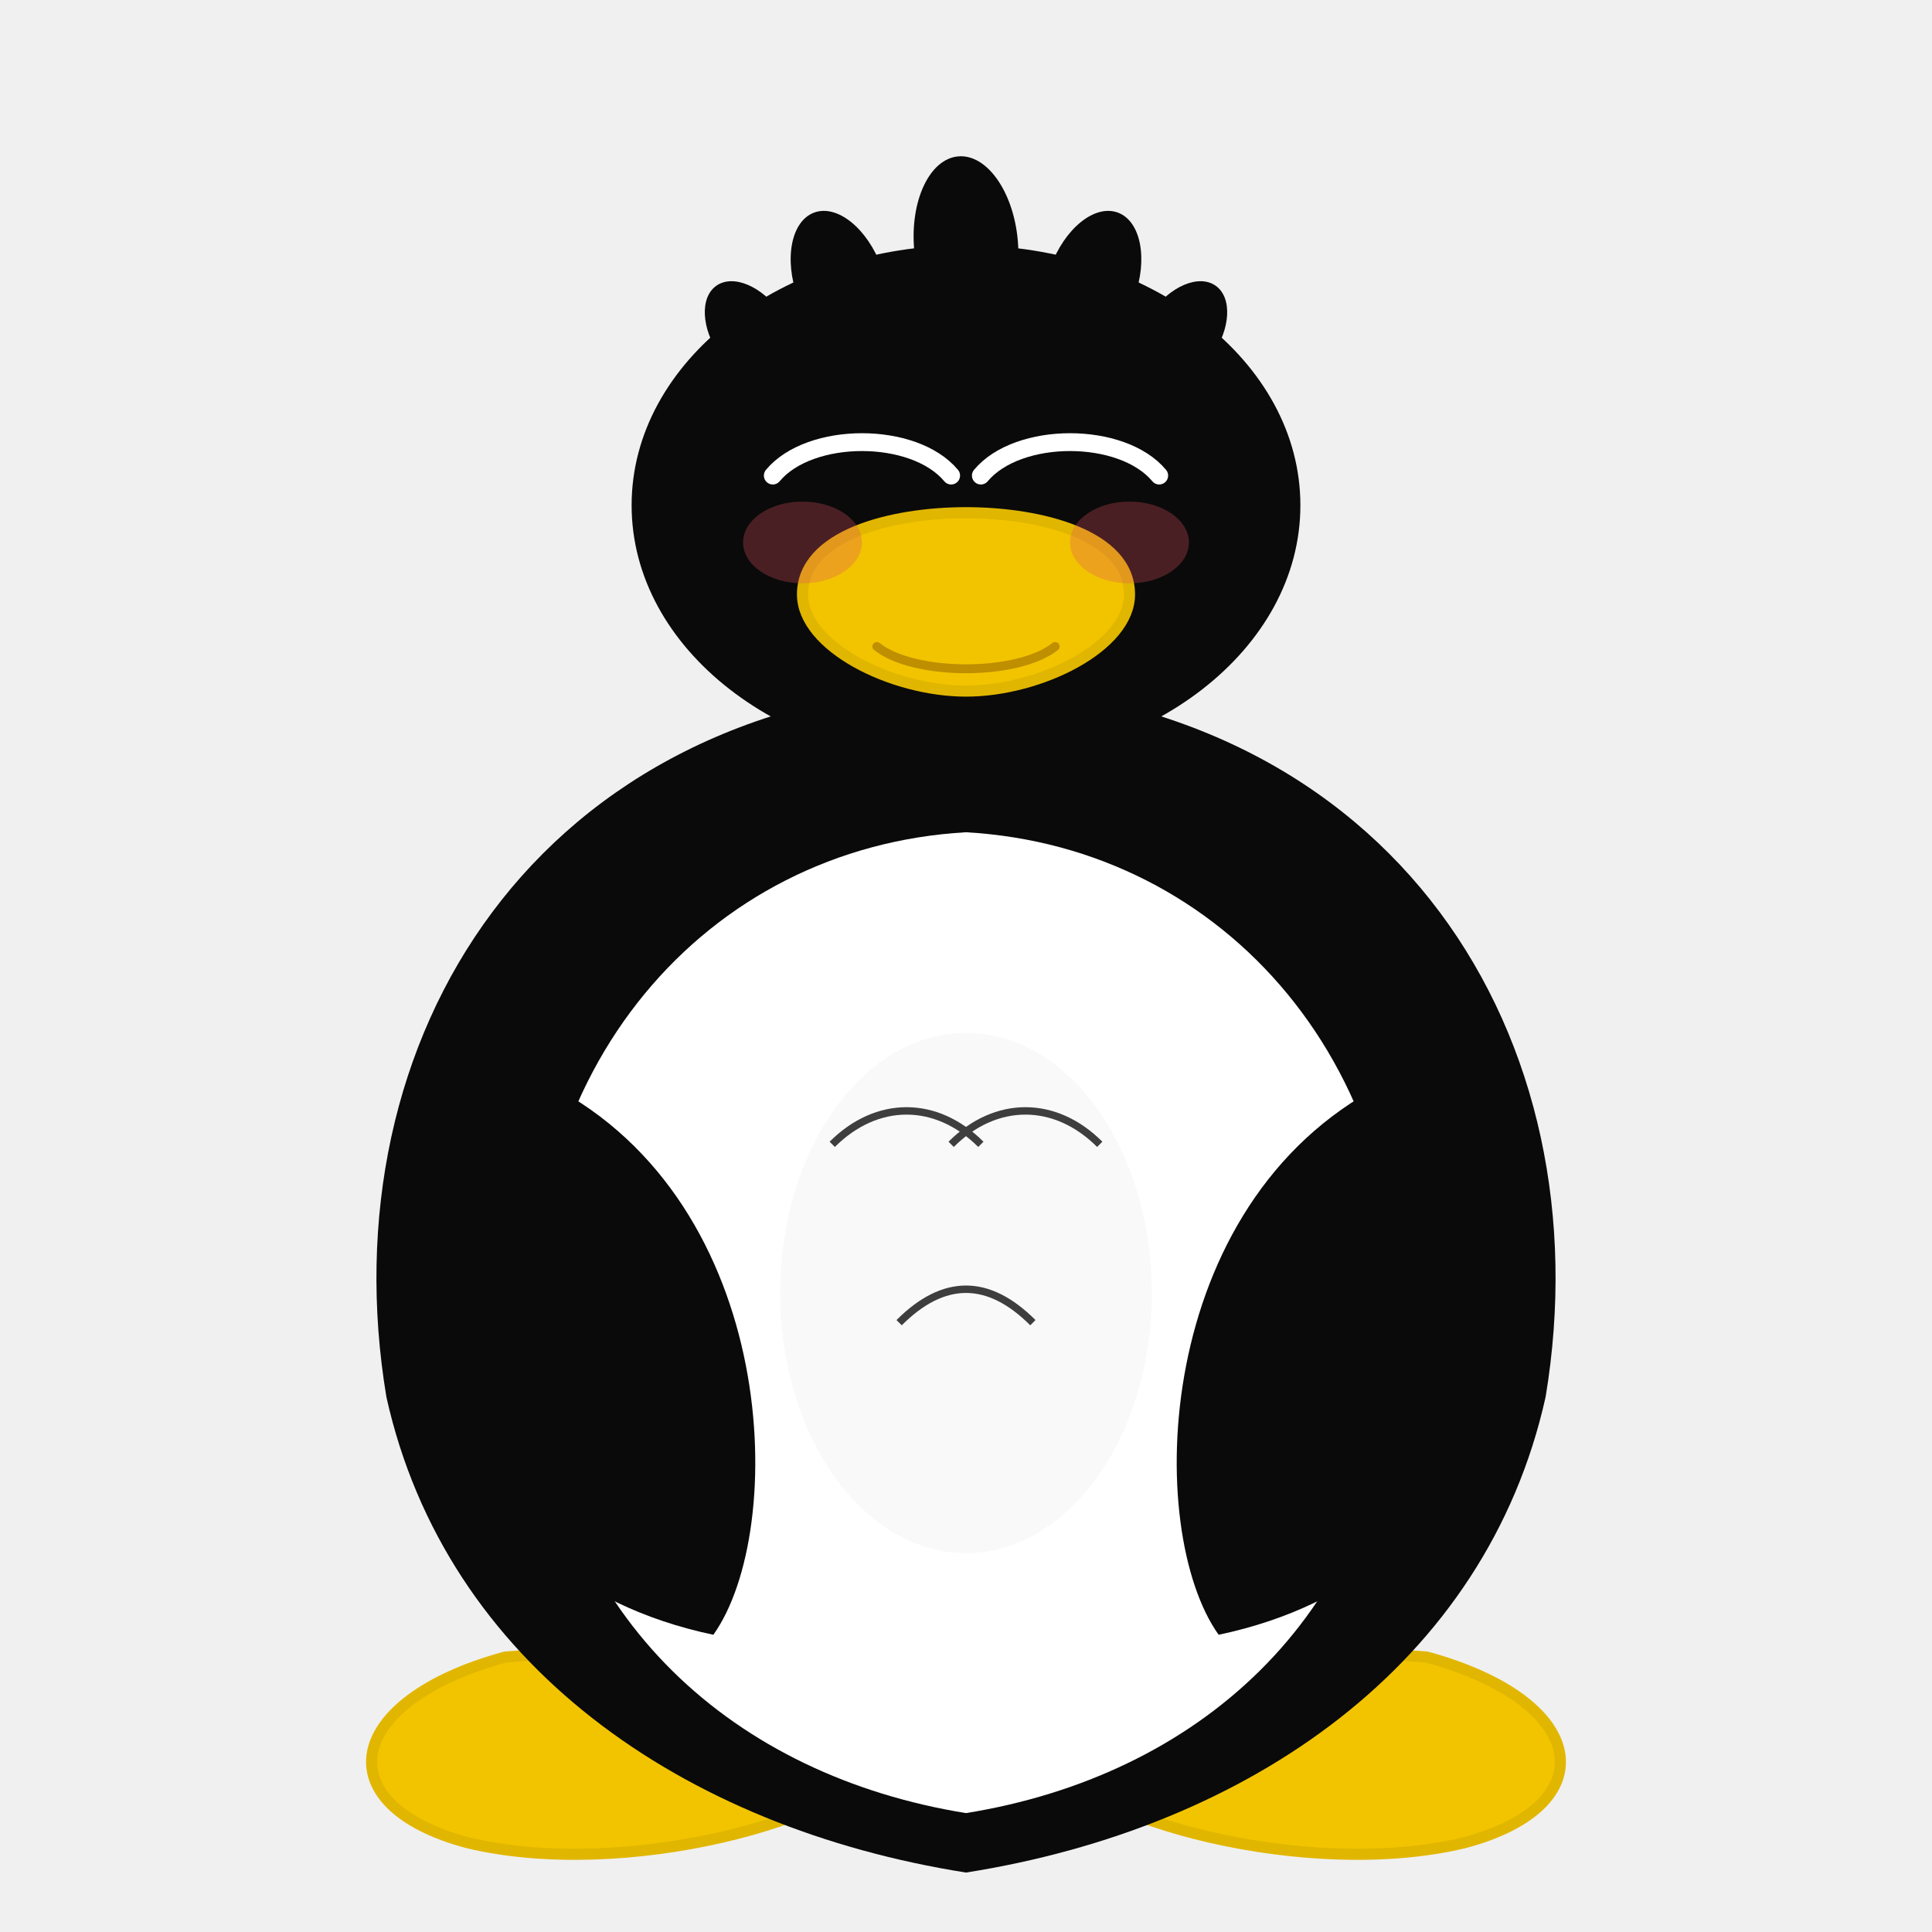
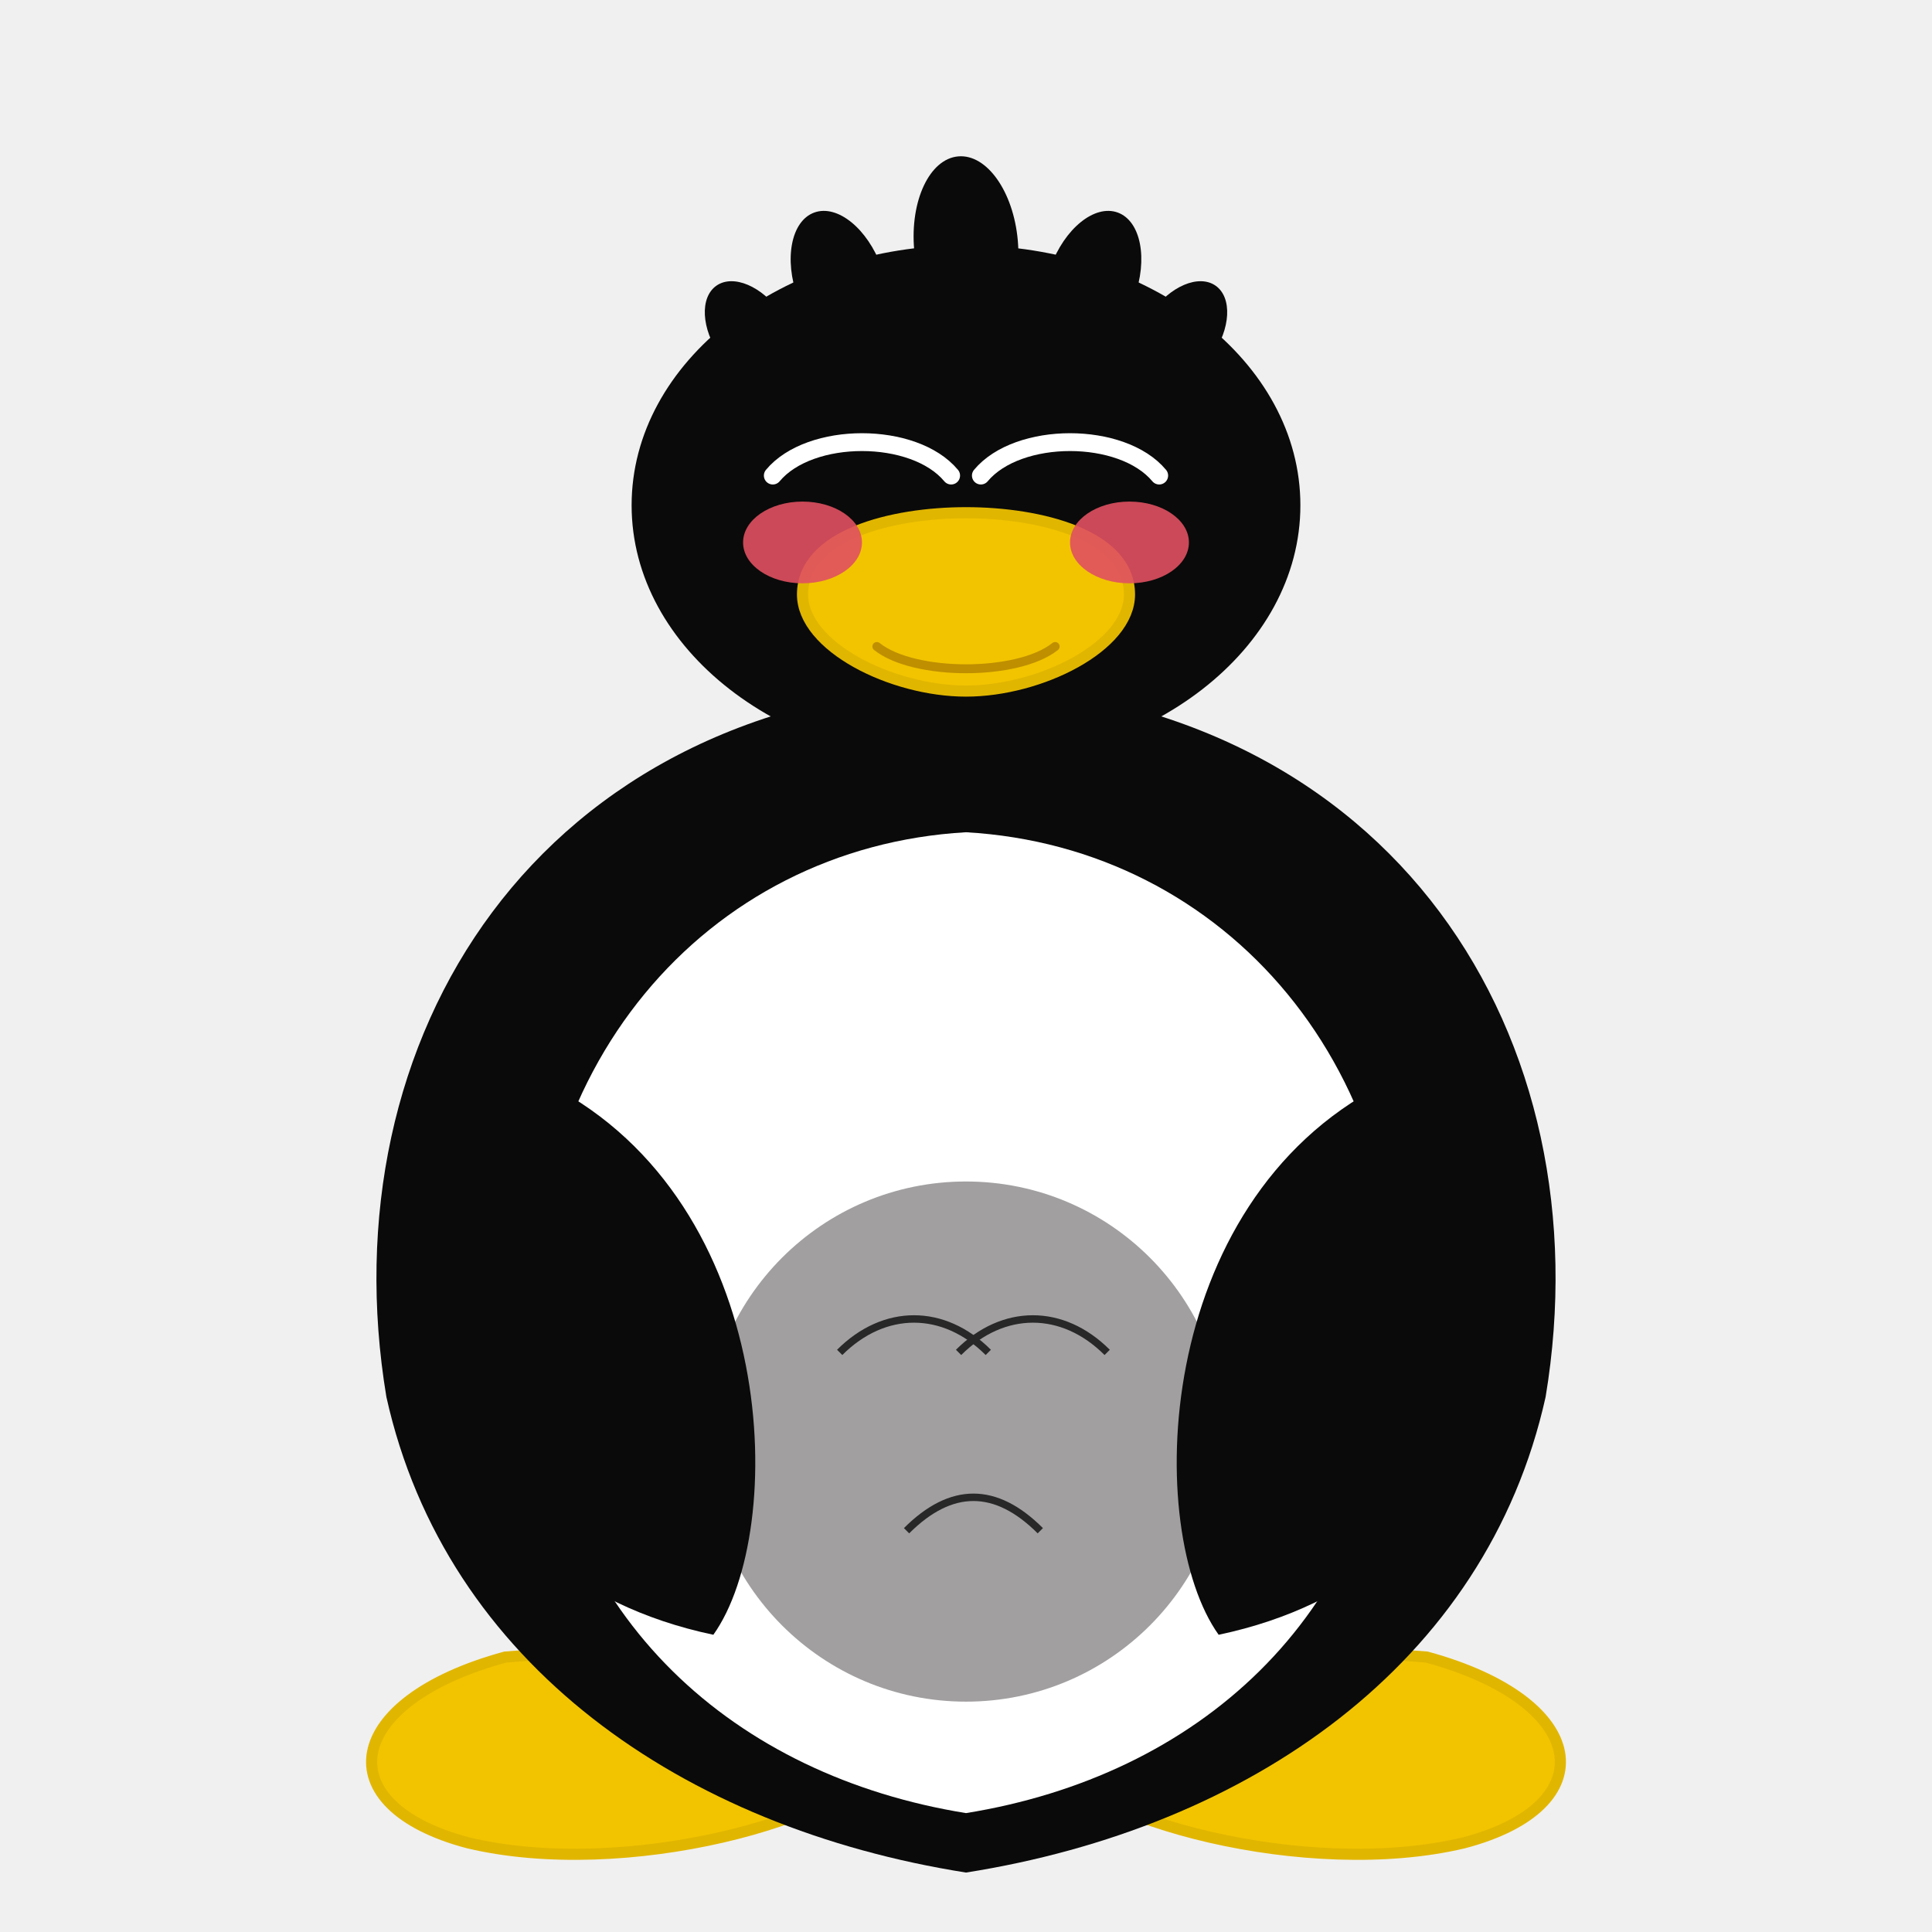
<svg xmlns="http://www.w3.org/2000/svg" width="260" height="260" viewBox="0 0 260 260">
  <rect width="260" height="260" fill="transparent" />
  <g>
    <animateTransform attributeName="transform" type="translate" values="0 0; 0 2; 0 0; 0 1; 0 0" dur="2.8s" repeatCount="indefinite" />
    <g fill="#f2c400" stroke="#e1b600" stroke-width="1.5">
      <path d="M68 223                      C46 229, 44 243, 63 248                      C84 253, 114 245, 120 236                      C126 227, 104 220, 68 223 Z" />
      <path d="M192 223                      C214 229, 216 243, 197 248                      C176 253, 146 245, 140 236                      C134 227, 156 220, 192 223 Z" />
    </g>
    <path d="M130 92                  C72 94, 44 140, 52 188                  C60 224, 92 246, 130 252                  C168 246, 200 224, 208 188                  C216 140, 188 94, 130 92 Z" fill="#0a0a0a" />
    <g>
      <animateTransform attributeName="transform" type="scale" values="1 1; 1.03 1.06; 1 1; 1.02 1.04; 1 1" dur="2.8s" repeatCount="indefinite" additive="sum" />
      <animateTransform attributeName="transform" type="translate" values="0 0; -4 -8; 0 0; -3 -6; 0 0" dur="2.8s" repeatCount="indefinite" additive="sum" />
      <path d="M130 112                      C95 114, 69 144, 72 184                      C75 218, 99 239, 130 244                      C161 239, 185 218, 188 184                      C191 144, 165 114, 130 112 Z" fill="#ffffff" />
-       <ellipse cx="130" cy="174" rx="25" ry="35" fill="#f7f7f7" opacity="0.8" />
+       <ellipse cx="130" cy="194" rx="35" ry="35" fill="#a19f9f" opacity="100" />
    </g>
    <g>
      <animateTransform attributeName="transform" type="translate" values="0 0; 8 -6; 0 0; 6 -5; 0 0" dur="1.3s" repeatCount="indefinite" />
      <g>
        <path d="M74 146                      C48 174, 58 212, 96 220                      C106 206, 105 162, 74 146 Z" fill="#0a0a0a" />
        <animateTransform attributeName="transform" type="rotate" values="-24 100 158; 0 100 158; 0 100 158; -8 100 158; -24 100 158" dur="1.3s" repeatCount="indefinite" />
      </g>
    </g>
    <g>
      <animateTransform attributeName="transform" type="translate" values="0 0; -8 -6; 0 0; -6 -5; 0 0" dur="1.3s" repeatCount="indefinite" />
      <g>
        <path d="M186 146                      C212 174, 202 212, 164 220                      C154 206, 155 162, 186 146 Z" fill="#0a0a0a" />
        <animateTransform attributeName="transform" type="rotate" values="24 160 158; 0 160 158; 0 160 158; 8 160 158; 24 160 158" dur="1.3s" repeatCount="indefinite" />
      </g>
    </g>
    <ellipse cx="130" cy="86" rx="18" ry="18" fill="#0a0a0a" />
    <g>
      <animateTransform attributeName="transform" type="rotate" values="0 130 84; -2 130 84; 0 130 84; 1 130 84; 0 130 84" dur="2.8s" repeatCount="indefinite" />
      <ellipse cx="130" cy="68" rx="45" ry="35" fill="#0a0a0a" />
      <g fill="#0a0a0a">
        <ellipse cx="130" cy="33" rx="7" ry="12" transform="rotate(-5 130 33)" />
        <ellipse cx="113" cy="38" rx="6" ry="10" transform="rotate(-20 113 38)" />
        <ellipse cx="147" cy="38" rx="6" ry="10" transform="rotate(20 147 38)" />
        <ellipse cx="101" cy="45" rx="5" ry="8" transform="rotate(-35 101 45)" />
        <ellipse cx="159" cy="45" rx="5" ry="8" transform="rotate(35 159 45)" />
      </g>
      <g fill="none" stroke="#ffffff" stroke-width="2.4" stroke-linecap="round">
        <path d="M104 64 C109 58, 123 58, 128 64" />
        <path d="M132 64 C137 58, 151 58, 156 64" />
        <animate attributeName="opacity" values="1;1;0.15;1;1" dur="4s" repeatCount="indefinite" />
      </g>
      <path d="M108 80                      C108 72, 120 69, 130 69                      C140 69, 152 72, 152 80                      C152 87, 140 93, 130 93                      C120 93, 108 87, 108 80 Z" fill="#f2c400" stroke="#e1b600" stroke-width="1.5" />
      <path d="M118 87 C123 91, 137 91, 142 87" fill="none" stroke="#bf8f00" stroke-width="1.2" stroke-linecap="round" />
      <g>
-         <ellipse cx="108" cy="73" rx="8" ry="5.5" fill="#e05060" opacity="0.3" />
-         <ellipse cx="152" cy="73" rx="8" ry="5.5" fill="#e05060" opacity="0.3" />
+         <ellipse cx="108" cy="73" rx="8" ry="5.5" fill="#e05060" opacity="0.9" />
+         <ellipse cx="152" cy="73" rx="8" ry="5.5" fill="#e05060" opacity="0.9" />
        <animate attributeName="opacity" values="0.25;0.4;0.25" dur="2.8s" repeatCount="indefinite" />
      </g>
    </g>
-     <g fill="none" stroke="#000" stroke-width="1" opacity="0.75">
-       <path d="M112 154 C118 148, 126 148, 132 154" />
-       <path d="M128 154 C134 148, 142 148, 148 154" />
-       <path d="M121 178 C127 172, 133 172, 139 178" />
+     <g transform="translate(1 28) translate(0 0)">
+       <g fill="none" stroke="#000" stroke-width="1" opacity="0.75">
+         <path d="M112 154 C118 148, 126 148, 132 154" />
+         <path d="M128 154 C134 148, 142 148, 148 154" />
+         <path d="M121 178 C127 172, 133 172, 139 178" />
+       </g>
    </g>
  </g>
</svg>
